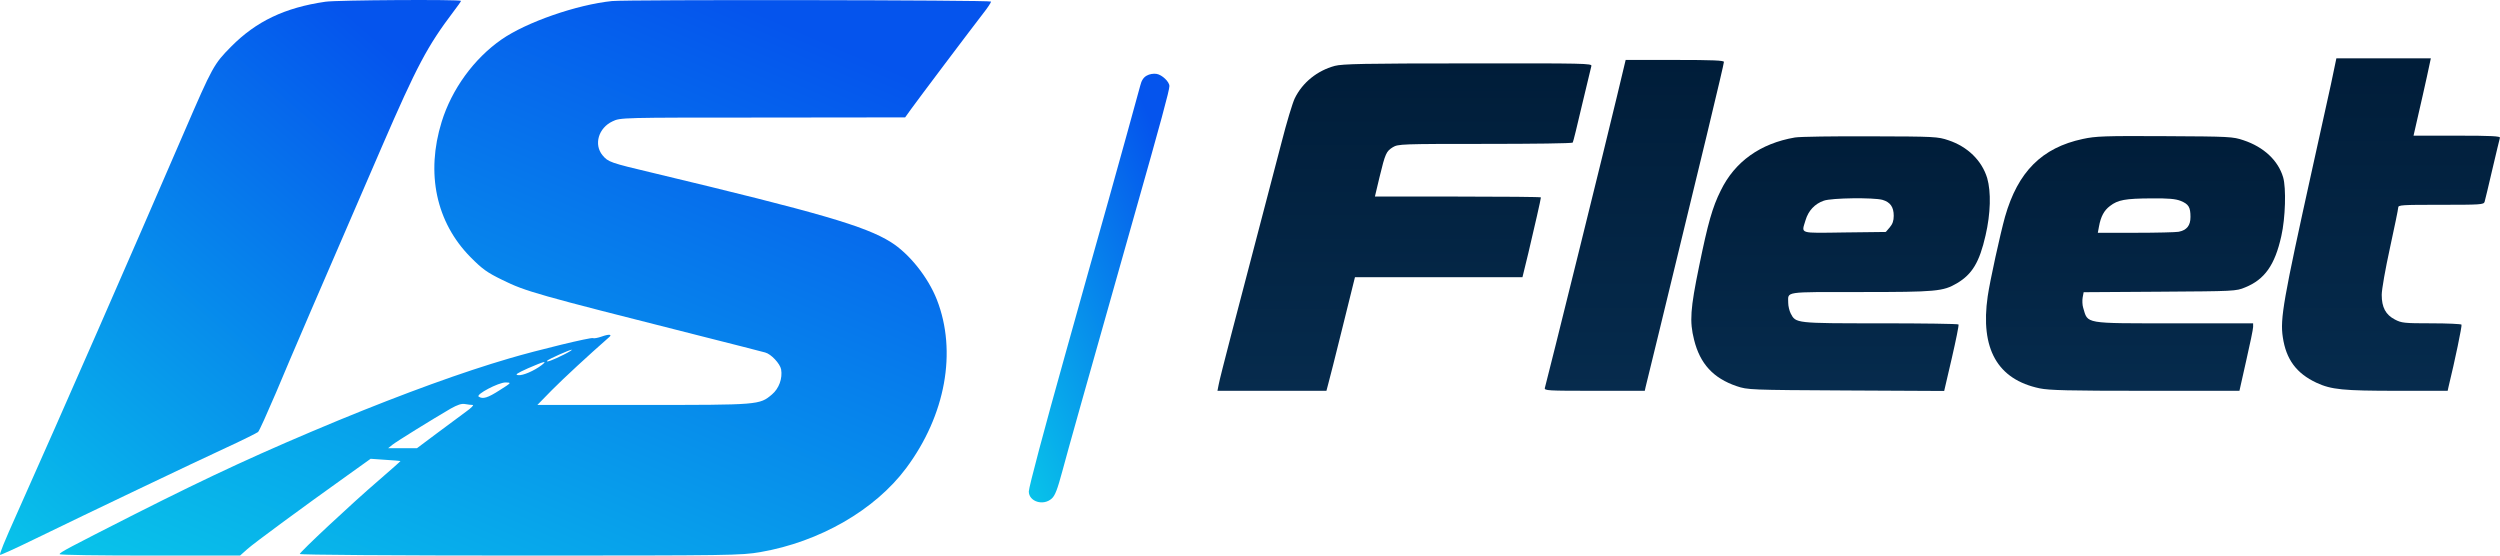
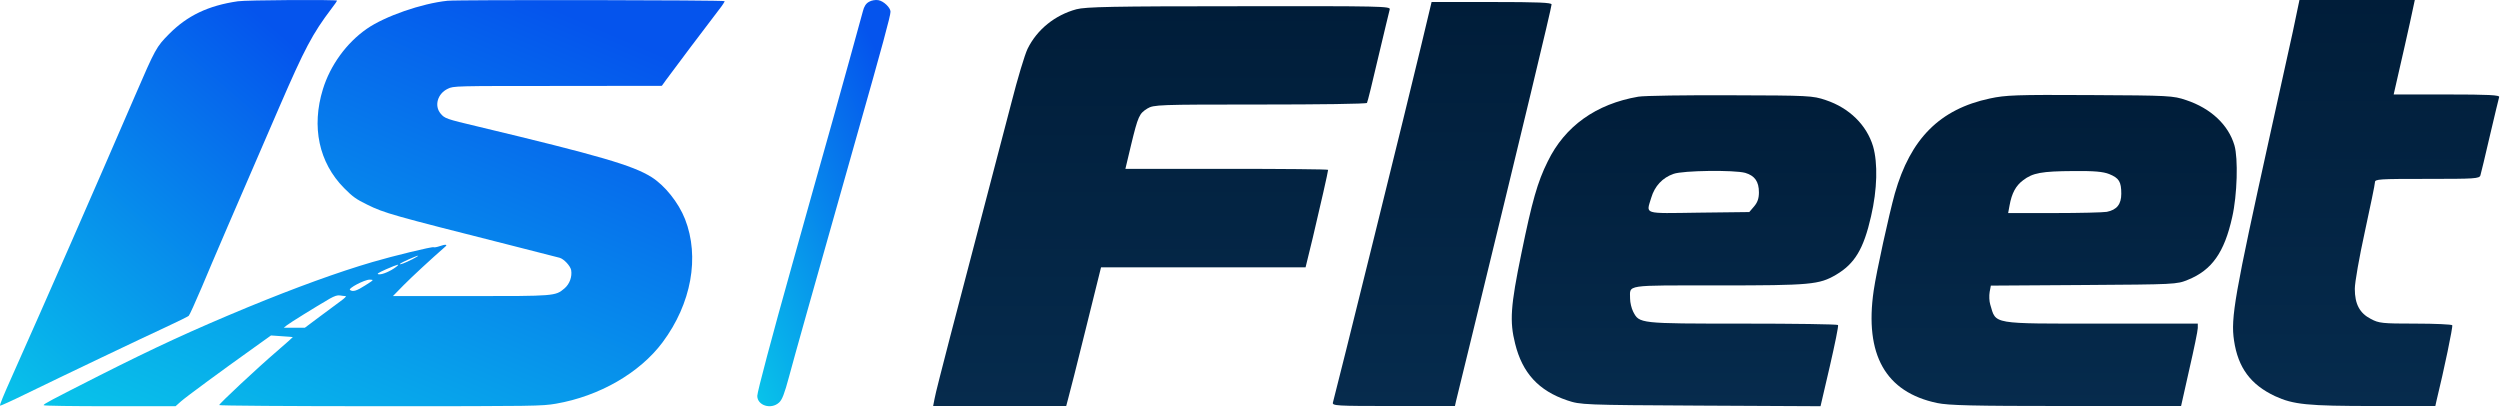
- <svg xmlns="http://www.w3.org/2000/svg" viewBox="0 0 1458 324" role="img" aria-labelledby="title">
+ <svg xmlns="http://www.w3.org/2000/svg" viewBox="0 0 1994 324" role="img" aria-labelledby="title">
  <defs>
    <linearGradient id="accent" x1="0" y1="0" x2="0.72" y2="1">
      <stop offset="0" stop-color="#08c4ea" />
      <stop offset="1" stop-color="#0554ed" />
    </linearGradient>
    <linearGradient id="navy" x1="0" y1="0" x2="0" y2="1">
      <stop offset="0" stop-color="#062b4d" />
      <stop offset="1" stop-color="#001d39" />
    </linearGradient>
  </defs>
  <g transform="translate(-0.238846,324) scale(0.100041,-0.100964)" fill="url(#accent)">
    <path d="M1899 3199 c-236 -34 -403 -113 -549 -259 -101 -101 -109 -116 -270 -485 -324 -743 -709 -1614 -980 -2215 -72 -159 -102 -232 -97 -236 2 -2 94 39 203 92 311 150 931 443 1119 529 94 43 175 83 182 89 7 6 53 108 104 226 86 204 252 586 619 1425 202 462 264 578 416 777 24 31 44 59 44 62 0 9 -728 5 -791 -5z" />
    <path d="M3570 3203 c-205 -21 -499 -122 -644 -222 -161 -111 -290 -287 -349 -476 -93 -298 -32 -580 168 -781 70 -70 97 -89 186 -132 137 -67 196 -83 1129 -317 212 -53 393 -99 403 -102 35 -9 86 -64 93 -97 9 -53 -12 -111 -54 -146 -72 -60 -75 -60 -751 -60 l-616 0 85 86 c67 67 212 200 334 306 19 16 -2 18 -44 3 -23 -8 -46 -12 -51 -9 -10 6 -323 -69 -487 -117 -273 -79 -611 -201 -994 -357 -450 -185 -736 -316 -1188 -542 -389 -196 -440 -222 -440 -232 0 -5 237 -8 526 -8 l526 0 43 38 c41 36 318 238 584 426 l134 95 86 -6 c47 -3 87 -6 88 -7 1 -1 -55 -50 -125 -110 -160 -136 -462 -416 -462 -427 0 -5 555 -9 1284 -9 1240 0 1288 1 1401 20 345 59 668 243 850 485 230 306 297 674 179 973 -52 131 -162 267 -269 333 -149 92 -411 168 -1385 399 -251 59 -262 63 -295 102 -52 62 -24 158 58 196 46 22 49 22 876 22 l830 1 34 47 c36 50 347 459 422 555 25 31 45 62 45 67 0 9 -2123 12 -2210 3z m-280 -2042 c-59 -30 -110 -49 -97 -35 10 10 128 62 142 63 6 0 -15 -13 -45 -28z m-130 -61 c-44 -33 -109 -61 -136 -58 -22 2 -10 10 57 40 96 41 115 46 79 18z m-245 -145 c-69 -44 -98 -53 -122 -37 -19 12 115 82 157 82 35 -1 35 -1 -35 -45z m-157 -85 c9 0 -9 -18 -39 -39 -30 -22 -106 -78 -170 -125 l-116 -86 -84 0 -84 0 25 20 c24 19 226 143 340 209 40 22 63 30 84 26 16 -3 36 -5 44 -5z" />
  </g>
-   <g transform="translate(600,293.0346) scale(0.1,-0.100178)" fill="url(#accent)">
+   <g transform="translate(604,324.0638) scale(0.129603,-0.129834)" fill="url(#accent)">
    <path d="M688 2485 c-19 -10 -31 -29 -38 -58 -28 -103 -127 -461 -185 -667 -71 -253 -164 -580 -253 -900 -121 -430 -212 -772 -212 -796 0 -59 85 -86 134 -41 19 17 33 53 61 157 35 131 125 449 420 1490 155 545 205 729 205 754 0 25 -43 66 -75 71 -17 3 -42 -1 -57 -10z" />
  </g>
-   <g transform="translate(710.214,227.9162) scale(0.096148,-0.095998)" fill="url(#navy)">
+   <g transform="translate(744.5959,323.8396) scale(0.160567,-0.160317)" fill="url(#navy)">
    <path d="M6752 1862 c-19 -86 -70 -319 -114 -517 -175 -794 -195 -907 -178 -1019 20 -136 83 -220 204 -277 91 -42 161 -49 493 -49 l303 0 5 23 c39 160 83 372 79 379 -3 4 -85 8 -183 8 -166 0 -181 2 -221 23 -56 29 -80 74 -80 150 0 32 22 157 50 285 27 125 50 235 50 245 0 16 19 17 259 17 239 0 260 1 265 18 3 9 24 98 47 197 23 99 44 185 46 192 4 10 -51 13 -259 13 l-265 0 28 123 c16 67 39 173 53 235 l24 112 -287 0 -286 0 -33 -158z" />
    <path d="M2421 1788 c-50 -213 -426 -1734 -437 -1770 -5 -17 14 -18 300 -18 l306 0 5 23 c3 12 39 161 81 332 250 1028 394 1627 394 1643 0 9 -66 12 -298 12 l-298 0 -53 -222z" />
    <path d="M710 1974 c-107 -29 -196 -101 -243 -197 -14 -29 -50 -149 -80 -267 -59 -225 -188 -720 -306 -1171 -38 -147 -73 -283 -76 -303 l-7 -36 331 0 330 0 10 38 c6 20 45 175 87 345 l76 307 508 0 508 0 36 148 c36 152 76 328 76 337 0 3 -227 5 -504 5 l-503 0 28 118 c35 145 41 157 81 182 32 19 51 20 560 20 290 0 529 3 531 8 3 4 28 106 56 227 29 121 54 228 57 238 5 16 -35 17 -748 16 -630 0 -762 -3 -808 -15z" />
    <path d="M3501 1539 c-210 -36 -365 -147 -450 -322 -51 -102 -78 -199 -131 -458 -54 -262 -59 -338 -31 -449 36 -146 117 -234 259 -282 66 -22 76 -23 663 -26 l595 -3 46 198 c25 109 44 201 41 206 -2 4 -216 7 -474 7 -516 0 -513 0 -544 60 -8 16 -15 45 -15 64 0 71 -34 66 439 66 460 0 500 4 584 53 93 55 137 128 174 291 31 134 34 264 10 348 -32 106 -118 191 -235 230 -65 22 -81 23 -472 24 -223 1 -429 -2 -459 -7z m531 -379 c47 -14 68 -43 68 -97 0 -30 -7 -50 -24 -70 l-24 -28 -251 -3 c-281 -4 -261 -10 -236 74 17 58 56 100 111 119 47 17 301 20 356 5z" />
    <path d="M5247 1530 c-248 -53 -394 -199 -472 -473 -29 -105 -91 -387 -105 -483 -46 -319 59 -505 315 -559 57 -12 176 -15 641 -15 l571 0 41 183 c23 100 42 192 42 205 l0 22 -475 0 c-557 0 -526 -5 -556 95 -5 16 -6 44 -3 62 l6 32 462 3 c452 3 462 3 517 26 119 48 181 136 220 312 25 110 30 292 11 357 -30 102 -117 184 -240 225 -65 22 -82 23 -477 25 -368 2 -419 0 -498 -17z m593 -376 c49 -20 60 -38 60 -98 0 -52 -22 -80 -72 -90 -17 -3 -134 -6 -260 -6 l-230 0 7 38 c11 61 31 98 67 125 48 37 92 45 250 46 105 1 147 -3 178 -15z" />
  </g>
</svg>
